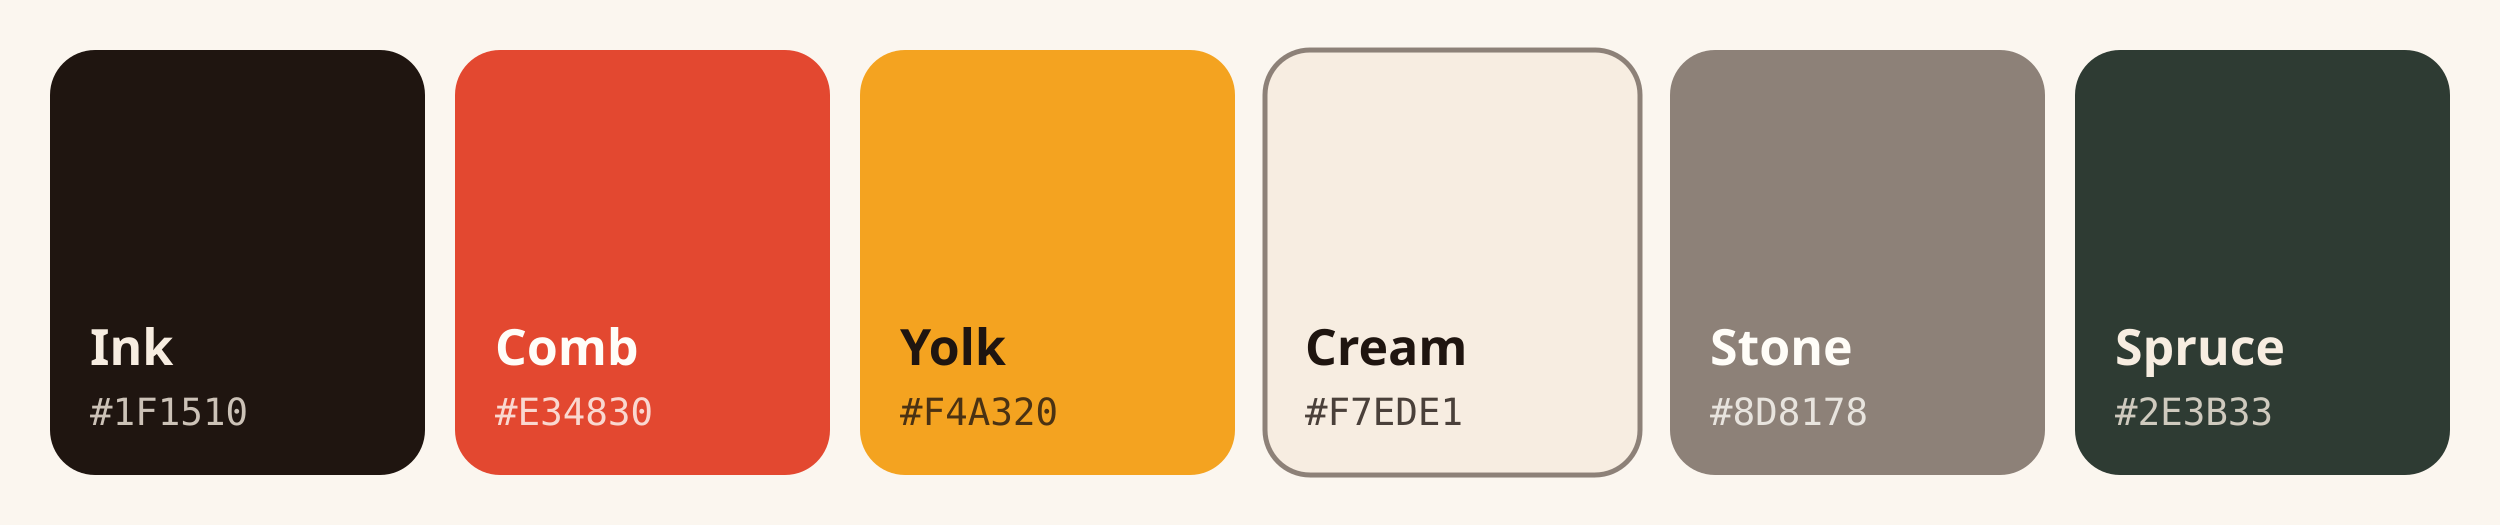
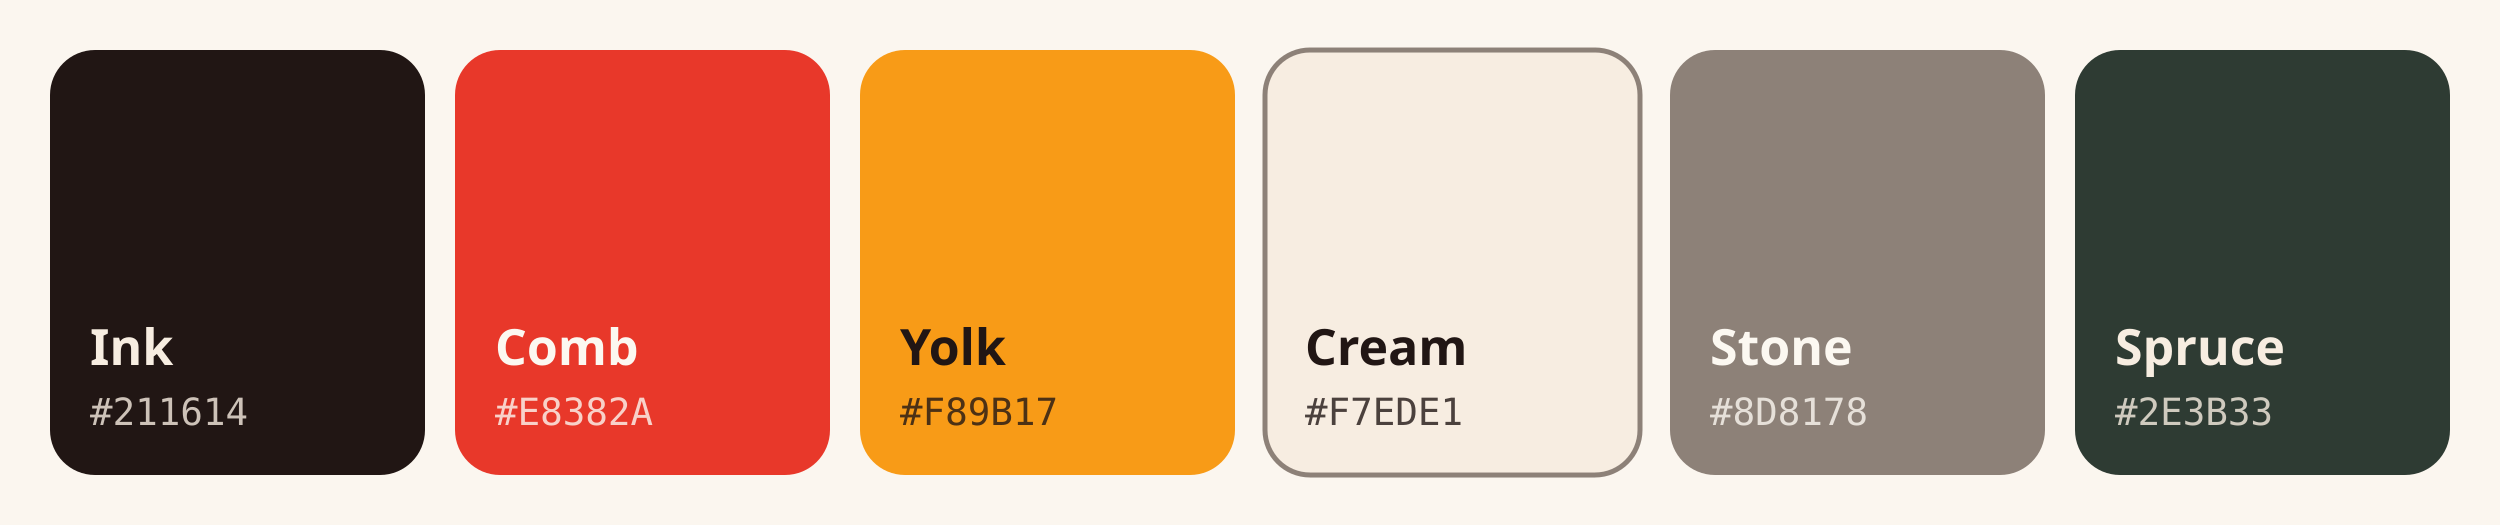
<svg xmlns="http://www.w3.org/2000/svg" viewBox="-20 -20 1000 210">
  <rect x="-20" y="-20" width="100%" height="100%" fill="#FBF6EF" />
-   <rect x="0" y="0" width="150" height="170" rx="18" fill="#1F1510" />
+   <rect x="0" y="0" width="150" height="170" rx="18" fill="#211614" />
  <text x="16" y="126" font-family="Sora, sans-serif" font-weight="700" font-size="20" fill="#F7EDE1">Ink</text>
-   <text x="16" y="150" font-family="JetBrains Mono, monospace" font-size="15" fill="#F7EDE1" opacity=".8">#1F1510</text>
-   <rect x="162" y="0" width="150" height="170" rx="18" fill="#E34830" />
-   <text x="178" y="126" font-family="Sora, sans-serif" font-weight="700" font-size="20" fill="#FFFDF8">Comb</text>
-   <text x="178" y="150" font-family="JetBrains Mono, monospace" font-size="15" fill="#FFFDF8" opacity=".8">#E34830</text>
-   <rect x="324" y="0" width="150" height="170" rx="18" fill="#F4A320" />
-   <text x="340" y="126" font-family="Sora, sans-serif" font-weight="700" font-size="20" fill="#1F1510">Yolk</text>
-   <text x="340" y="150" font-family="JetBrains Mono, monospace" font-size="15" fill="#1F1510" opacity=".8">#F4A320</text>
+   <text x="16" y="150" font-family="JetBrains Mono, monospace" font-size="15" fill="#F7EDE1" opacity=".8">#211614</text>
+   <rect x="162" y="0" width="150" height="170" rx="18" fill="#E8382A" />
+   <text x="178" y="126" font-family="Sora, sans-serif" font-weight="700" font-size="20" fill="#FCF8F1">Comb</text>
+   <text x="178" y="150" font-family="JetBrains Mono, monospace" font-size="15" fill="#FCF8F1" opacity=".8">#E8382A</text>
+   <rect x="324" y="0" width="150" height="170" rx="18" fill="#F89B17" />
+   <text x="340" y="126" font-family="Sora, sans-serif" font-weight="700" font-size="20" fill="#211614">Yolk</text>
+   <text x="340" y="150" font-family="JetBrains Mono, monospace" font-size="15" fill="#211614" opacity=".8">#F89B17</text>
  <rect x="486" y="0" width="150" height="170" rx="18" fill="#F7EDE1" stroke="#8D8178" stroke-width="2" />
-   <text x="502" y="126" font-family="Sora, sans-serif" font-weight="700" font-size="20" fill="#1F1510">Cream</text>
-   <text x="502" y="150" font-family="JetBrains Mono, monospace" font-size="15" fill="#1F1510" opacity=".8">#F7EDE1</text>
+   <text x="502" y="126" font-family="Sora, sans-serif" font-weight="700" font-size="20" fill="#211614">Cream</text>
+   <text x="502" y="150" font-family="JetBrains Mono, monospace" font-size="15" fill="#211614" opacity=".8">#F7EDE1</text>
  <rect x="648" y="0" width="150" height="170" rx="18" fill="#8D8178" />
-   <text x="664" y="126" font-family="Sora, sans-serif" font-weight="700" font-size="20" fill="#FFFDF8">Stone</text>
-   <text x="664" y="150" font-family="JetBrains Mono, monospace" font-size="15" fill="#FFFDF8" opacity=".8">#8D8178</text>
+   <text x="664" y="126" font-family="Sora, sans-serif" font-weight="700" font-size="20" fill="#FCF8F1">Stone</text>
+   <text x="664" y="150" font-family="JetBrains Mono, monospace" font-size="15" fill="#FCF8F1" opacity=".8">#8D8178</text>
  <rect x="810" y="0" width="150" height="170" rx="18" fill="#2E3B33" />
  <text x="826" y="126" font-family="Sora, sans-serif" font-weight="700" font-size="20" fill="#F7EDE1">Spruce</text>
  <text x="826" y="150" font-family="JetBrains Mono, monospace" font-size="15" fill="#F7EDE1" opacity=".8">#2E3B33</text>
</svg>
